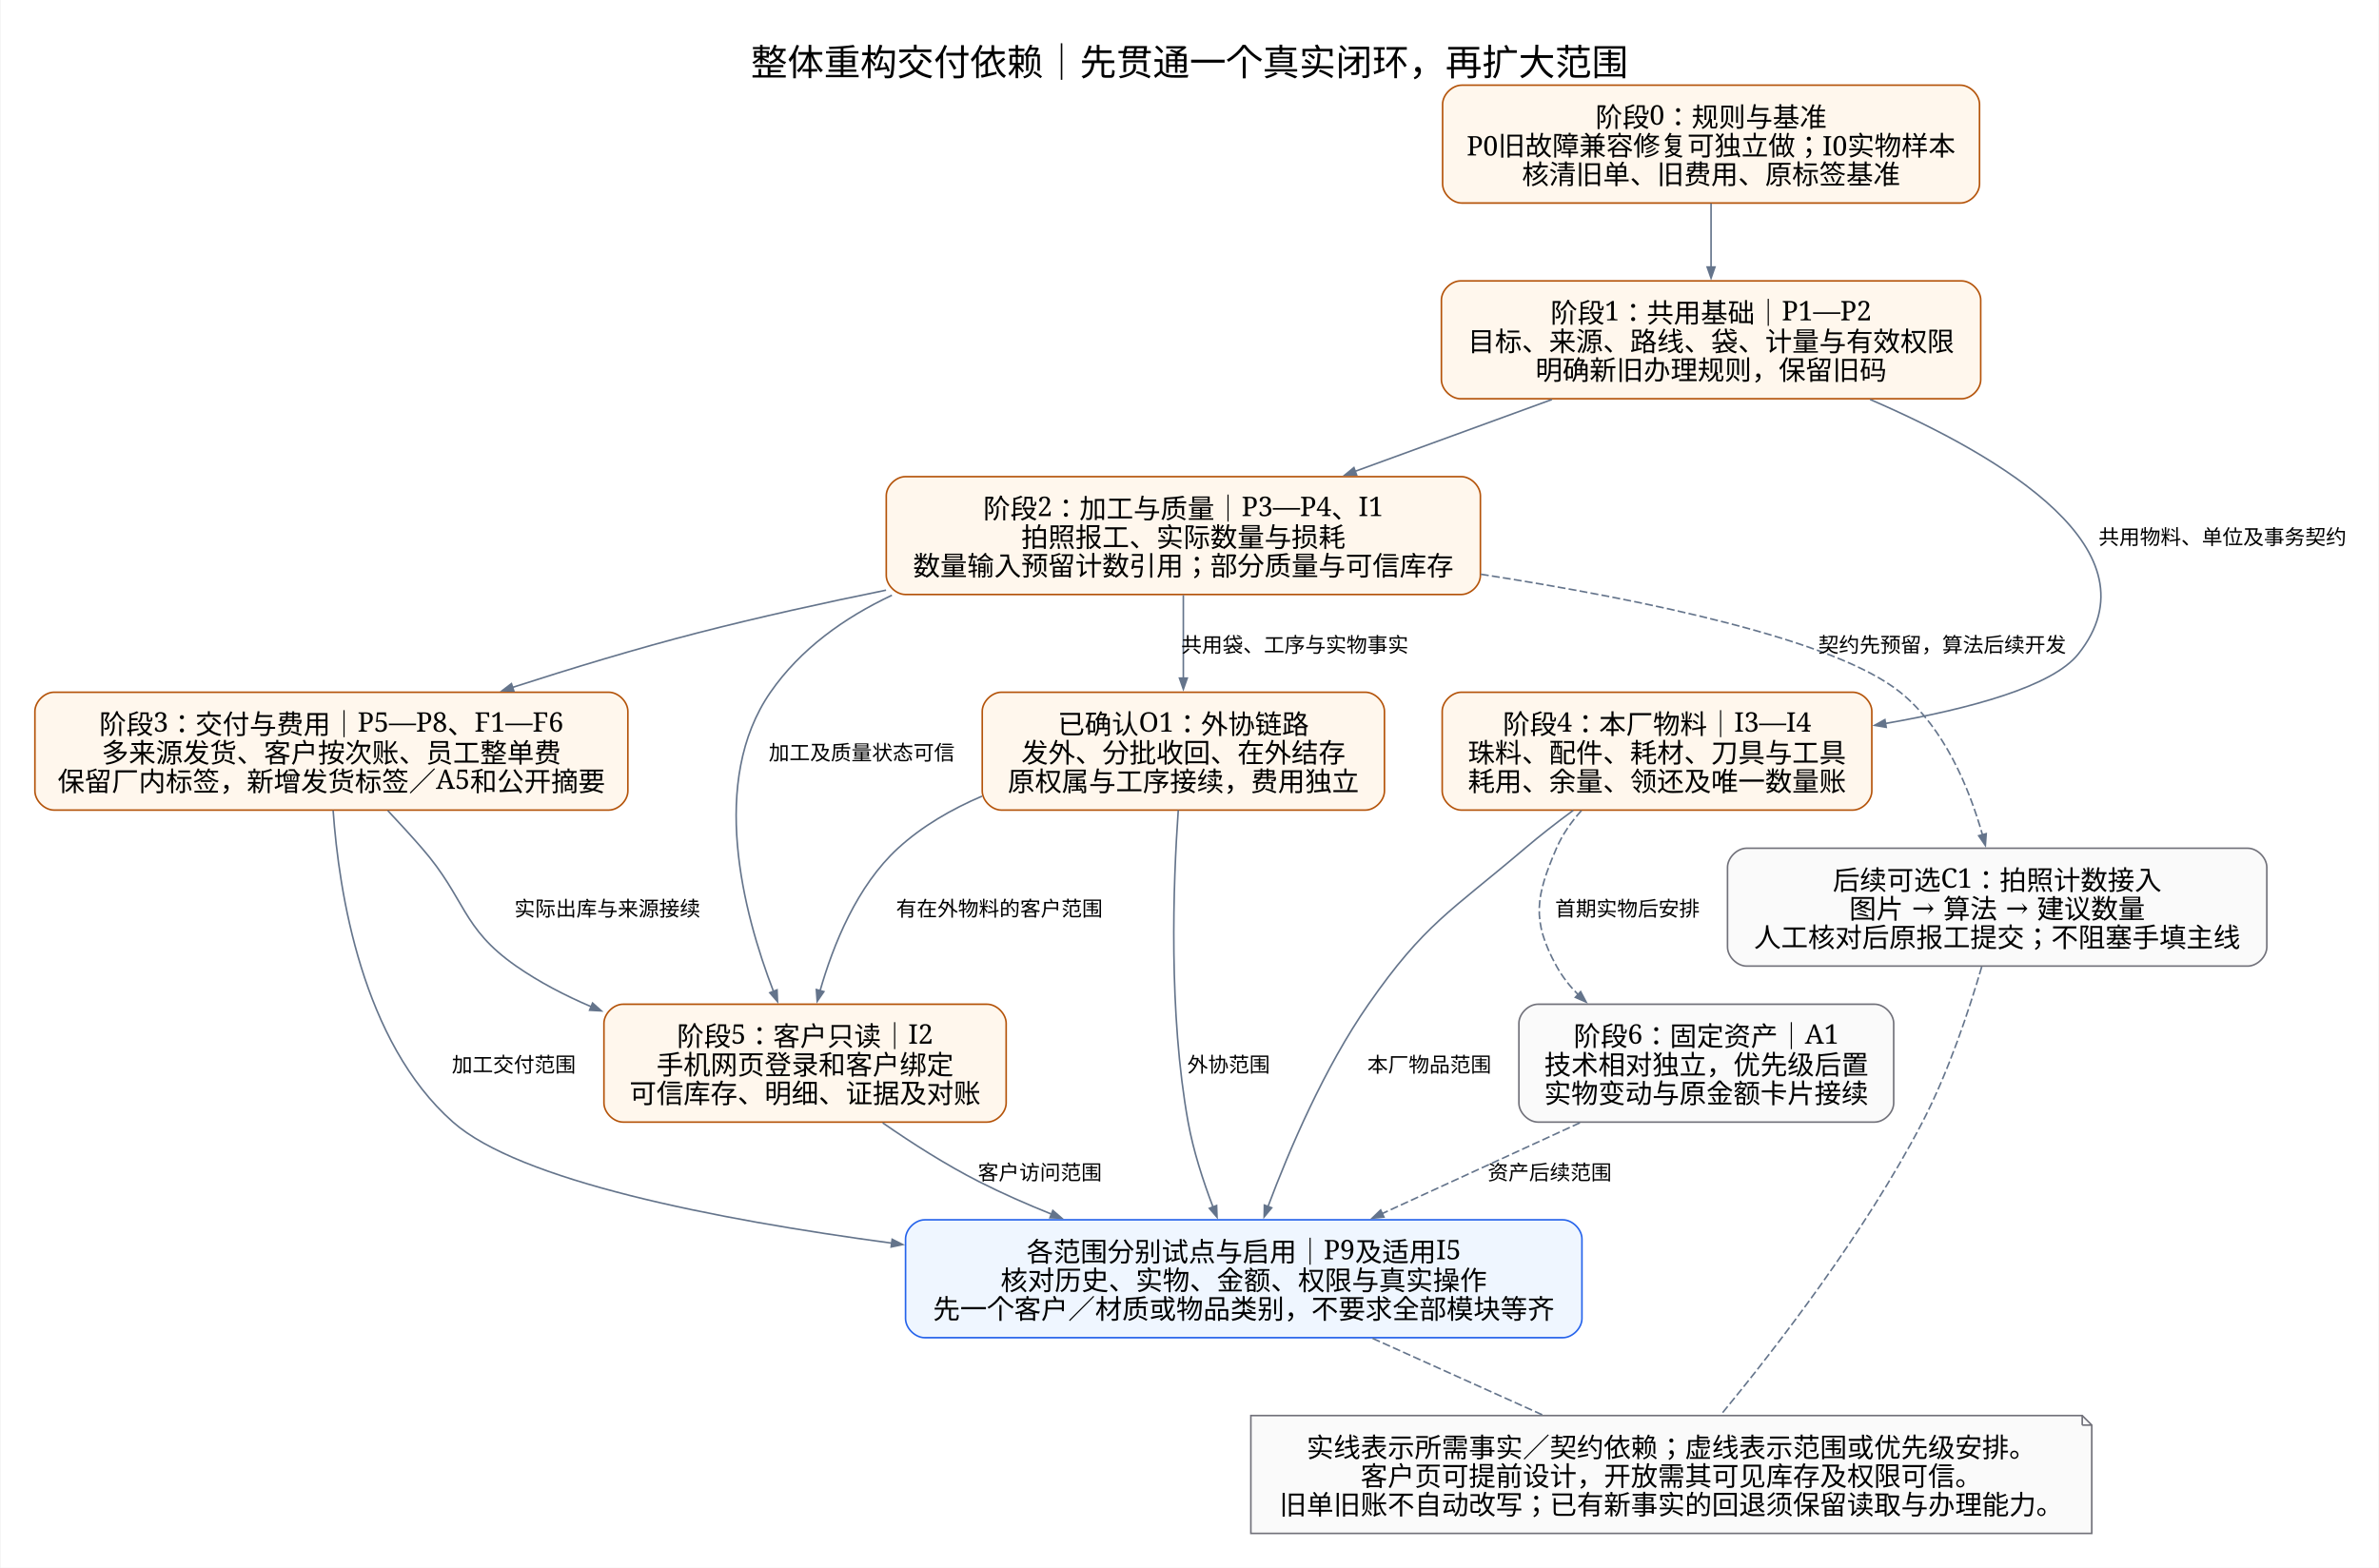
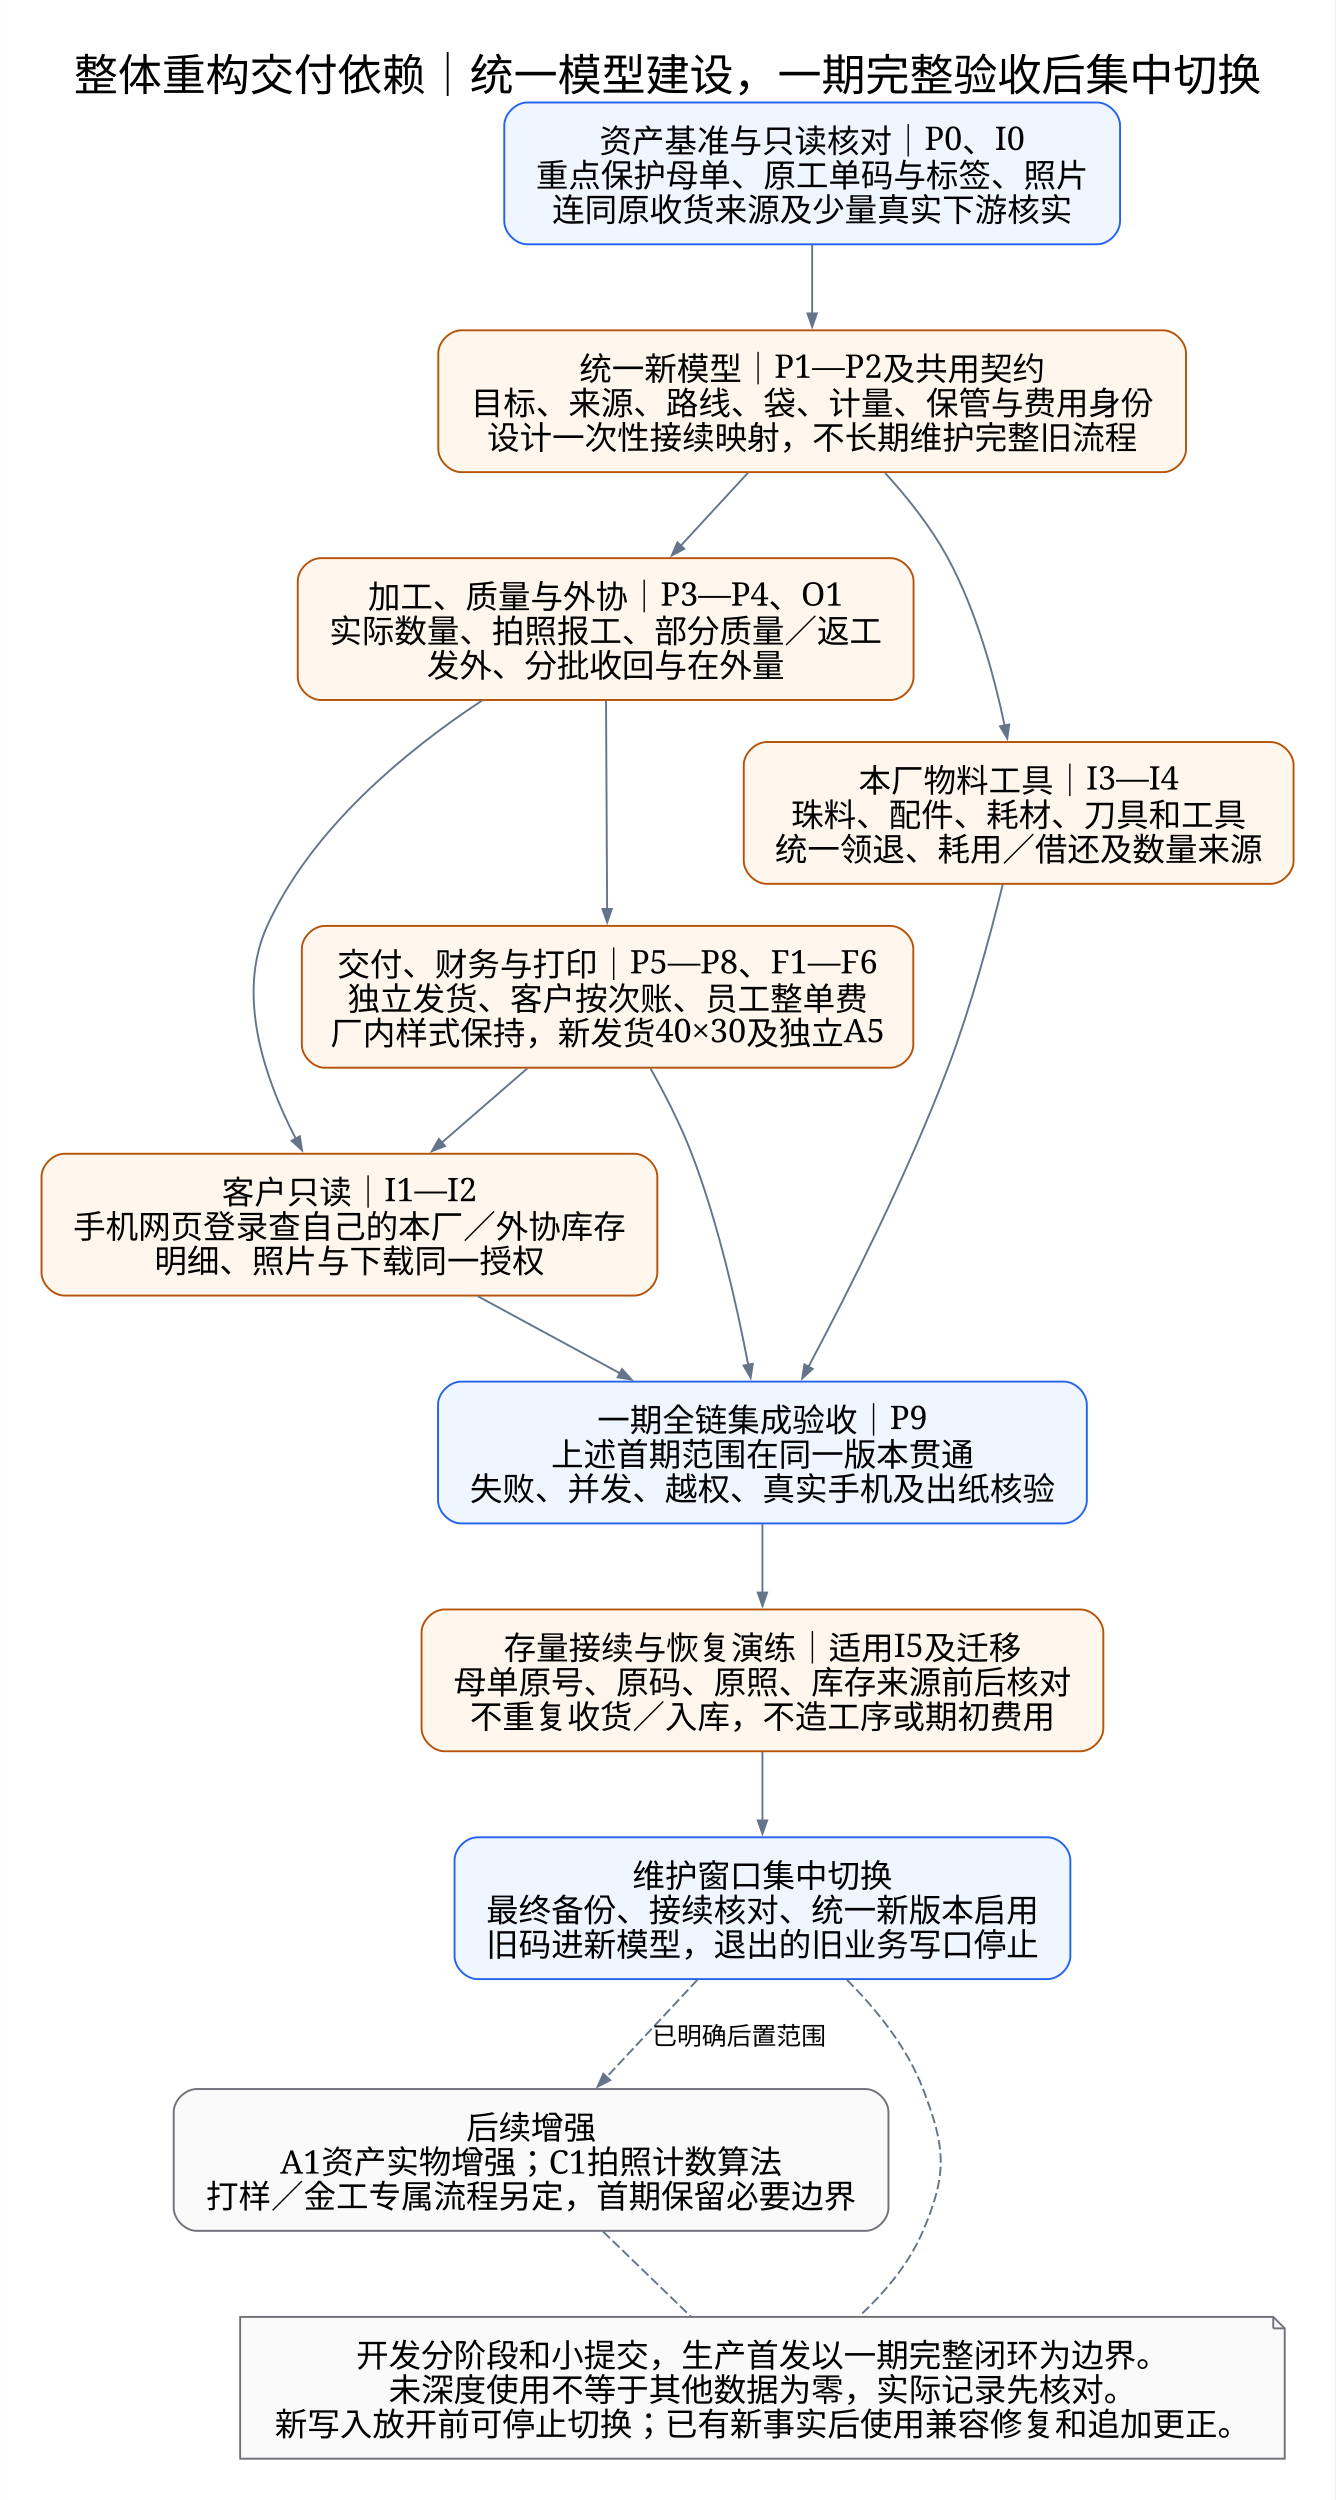
- <svg xmlns="http://www.w3.org/2000/svg" width="1496pt" height="986pt" viewBox="0.00 0.00 1495.99 986.48">
-   <g id="graph0" class="graph" transform="scale(1 1) rotate(0) translate(21.6 964.88)">
-     <polygon fill="white" stroke="none" points="-21.6,21.6 -21.6,-964.88 1474.39,-964.88 1474.39,21.6 -21.6,21.6" />
-     <text text-anchor="middle" x="726.4" y="-917.43" font-family="SimSun" font-size="23.00">整体重构交付依赖｜先贯通一个真实闭环，再扩大范围</text>
+ <svg xmlns="http://www.w3.org/2000/svg" width="698pt" height="1307pt" viewBox="0.00 0.00 698.00 1307.46">
+   <g id="graph0" class="graph" transform="scale(1 1) rotate(0) translate(21.6 1285.86)">
+     <polygon fill="white" stroke="none" points="-21.6,21.6 -21.6,-1285.86 676.4,-1285.86 676.4,21.6 -21.6,21.6" />
+     <text text-anchor="middle" x="327.4" y="-1238.41" font-family="SimSun" font-size="23.00">整体重构交付依赖｜统一模型建设，一期完整验收后集中切换</text>
    <g id="node1" class="node">
-       <path fill="#fff7ed" stroke="#b45309" d="M1211.43,-911.28C1211.43,-911.28 897.63,-911.28 897.63,-911.28 891.63,-911.28 885.63,-905.28 885.63,-899.28 885.63,-899.28 885.63,-849.12 885.63,-849.12 885.63,-843.12 891.63,-837.12 897.63,-837.12 897.63,-837.12 1211.43,-837.12 1211.43,-837.12 1217.43,-837.12 1223.43,-843.12 1223.43,-849.12 1223.43,-849.12 1223.43,-899.28 1223.43,-899.28 1223.43,-905.28 1217.43,-911.28 1211.43,-911.28" />
-       <text text-anchor="middle" x="1054.53" y="-885.05" font-family="SimSun" font-size="17.00">阶段0：规则与基准</text>
-       <text text-anchor="middle" x="1054.53" y="-867.05" font-family="SimSun" font-size="17.00">P0旧故障兼容修复可独立做；I0实物样本</text>
-       <text text-anchor="middle" x="1054.53" y="-849.05" font-family="SimSun" font-size="17.00">核清旧单、旧费用、原标签基准</text>
+       <path fill="#eff6ff" stroke="#2563eb" d="M552.05,-1232.26C552.05,-1232.26 254,-1232.26 254,-1232.26 248,-1232.26 242,-1226.26 242,-1220.26 242,-1220.26 242,-1170.1 242,-1170.1 242,-1164.1 248,-1158.1 254,-1158.1 254,-1158.1 552.05,-1158.1 552.05,-1158.1 558.05,-1158.1 564.05,-1164.1 564.05,-1170.1 564.05,-1170.1 564.05,-1220.26 564.05,-1220.26 564.05,-1226.26 558.05,-1232.26 552.05,-1232.26" />
+       <text text-anchor="middle" x="403.02" y="-1206.03" font-family="SimSun" font-size="17.00">资产基准与只读核对｜P0、I0</text>
+       <text text-anchor="middle" x="403.02" y="-1188.03" font-family="SimSun" font-size="17.00">重点保护母单、原工单码与标签、照片</text>
+       <text text-anchor="middle" x="403.02" y="-1170.03" font-family="SimSun" font-size="17.00">连同原收货来源及少量真实下游核实</text>
    </g>
    <g id="node2" class="node">
-       <path fill="#fff7ed" stroke="#b45309" d="M1212.18,-788.12C1212.18,-788.12 896.88,-788.12 896.88,-788.12 890.88,-788.12 884.88,-782.12 884.88,-776.12 884.88,-776.12 884.88,-725.96 884.88,-725.96 884.88,-719.96 890.88,-713.96 896.88,-713.96 896.88,-713.96 1212.18,-713.96 1212.18,-713.96 1218.18,-713.96 1224.18,-719.96 1224.18,-725.96 1224.18,-725.96 1224.18,-776.12 1224.18,-776.12 1224.18,-782.12 1218.18,-788.12 1212.18,-788.12" />
-       <text text-anchor="middle" x="1054.53" y="-761.89" font-family="SimSun" font-size="17.00">阶段1：共用基础｜P1—P2</text>
-       <text text-anchor="middle" x="1054.53" y="-743.89" font-family="SimSun" font-size="17.00">目标、来源、路线、袋、计量与有效权限</text>
-       <text text-anchor="middle" x="1054.53" y="-725.89" font-family="SimSun" font-size="17.00">明确新旧办理规则，保留旧码</text>
+       <path fill="#fff7ed" stroke="#b45309" d="M586.55,-1113.1C586.55,-1113.1 219.5,-1113.1 219.5,-1113.1 213.5,-1113.1 207.5,-1107.1 207.5,-1101.1 207.5,-1101.1 207.5,-1050.94 207.5,-1050.94 207.5,-1044.94 213.5,-1038.94 219.5,-1038.94 219.5,-1038.94 586.55,-1038.94 586.55,-1038.94 592.55,-1038.94 598.55,-1044.94 598.55,-1050.94 598.55,-1050.94 598.55,-1101.1 598.55,-1101.1 598.55,-1107.1 592.55,-1113.1 586.55,-1113.1" />
+       <text text-anchor="middle" x="403.02" y="-1086.87" font-family="SimSun" font-size="17.00">统一新模型｜P1—P2及共用契约</text>
+       <text text-anchor="middle" x="403.02" y="-1068.87" font-family="SimSun" font-size="17.00">目标、来源、路线、袋、计量、保管与费用身份</text>
+       <text text-anchor="middle" x="403.02" y="-1050.87" font-family="SimSun" font-size="17.00">设计一次性接续映射，不长期维护完整旧流程</text>
    </g>
    <g id="edge1" class="edge">
-       <path fill="none" stroke="#64748b" d="M1054.53,-836.85C1054.53,-824.27 1054.53,-810.02 1054.53,-796.84" />
-       <polygon fill="#64748b" stroke="#64748b" points="1056.98,-796.88 1054.53,-789.88 1052.08,-796.88 1056.98,-796.88" />
+       <path fill="none" stroke="#64748b" d="M403.02,-1157.75C403.02,-1146.4 403.02,-1133.75 403.02,-1121.89" />
+       <polygon fill="#64748b" stroke="#64748b" points="405.48,-1121.94 403.03,-1114.94 400.58,-1121.94 405.48,-1121.94" />
    </g>
    <g id="node3" class="node">
-       <path fill="#fff7ed" stroke="#b45309" d="M897.42,-664.96C897.42,-664.96 547.62,-664.96 547.62,-664.96 541.62,-664.96 535.62,-658.96 535.62,-652.96 535.62,-652.96 535.62,-602.8 535.62,-602.8 535.62,-596.8 541.62,-590.8 547.62,-590.8 547.62,-590.8 897.42,-590.8 897.42,-590.8 903.42,-590.8 909.42,-596.8 909.42,-602.8 909.42,-602.8 909.42,-652.96 909.42,-652.96 909.42,-658.96 903.42,-664.96 897.42,-664.96" />
-       <text text-anchor="middle" x="722.52" y="-638.73" font-family="SimSun" font-size="17.00">阶段2：加工与质量｜P3—P4、I1</text>
-       <text text-anchor="middle" x="722.52" y="-620.73" font-family="SimSun" font-size="17.00">拍照报工、实际数量与损耗</text>
-       <text text-anchor="middle" x="722.52" y="-602.73" font-family="SimSun" font-size="17.00">数量输入预留计数引用；部分质量与可信库存</text>
+       <path fill="#fff7ed" stroke="#b45309" d="M444.05,-993.94C444.05,-993.94 146,-993.94 146,-993.94 140,-993.94 134,-987.94 134,-981.94 134,-981.94 134,-931.78 134,-931.78 134,-925.78 140,-919.78 146,-919.78 146,-919.78 444.05,-919.78 444.05,-919.78 450.05,-919.78 456.05,-925.78 456.05,-931.78 456.05,-931.78 456.05,-981.94 456.05,-981.94 456.05,-987.94 450.05,-993.94 444.05,-993.94" />
+       <text text-anchor="middle" x="295.02" y="-967.71" font-family="SimSun" font-size="17.00">加工、质量与外协｜P3—P4、O1</text>
+       <text text-anchor="middle" x="295.02" y="-949.71" font-family="SimSun" font-size="17.00">实际数量、拍照报工、部分质量／返工</text>
+       <text text-anchor="middle" x="295.02" y="-931.71" font-family="SimSun" font-size="17.00">发外、分批收回与在外量</text>
    </g>
    <g id="edge2" class="edge">
-       <path fill="none" stroke="#64748b" d="M954.46,-713.52C915.35,-699.25 870.41,-682.85 830.57,-668.31" />
-       <polygon fill="#64748b" stroke="#64748b" points="831.51,-666.04 824.09,-665.94 829.83,-670.65 831.51,-666.04" />
+       <path fill="none" stroke="#64748b" d="M369.45,-1038.59C358.27,-1026.47 345.73,-1012.86 334.17,-1000.32" />
+       <polygon fill="#64748b" stroke="#64748b" points="336.16,-998.86 329.61,-995.38 332.55,-1002.19 336.16,-998.86" />
    </g>
    <g id="node5" class="node">
-       <path fill="#fff7ed" stroke="#b45309" d="M1143.67,-529.3C1143.67,-529.3 897.38,-529.3 897.38,-529.3 891.38,-529.3 885.38,-523.3 885.38,-517.3 885.38,-517.3 885.38,-467.14 885.38,-467.14 885.38,-461.14 891.38,-455.14 897.38,-455.14 897.38,-455.14 1143.67,-455.14 1143.67,-455.14 1149.67,-455.14 1155.67,-461.14 1155.67,-467.14 1155.67,-467.14 1155.67,-517.3 1155.67,-517.3 1155.67,-523.3 1149.67,-529.3 1143.67,-529.3" />
-       <text text-anchor="middle" x="1020.52" y="-503.07" font-family="SimSun" font-size="17.00">阶段4：本厂物料｜I3—I4</text>
-       <text text-anchor="middle" x="1020.52" y="-485.07" font-family="SimSun" font-size="17.00">珠料、配件、耗材、刀具与工具</text>
-       <text text-anchor="middle" x="1020.52" y="-467.07" font-family="SimSun" font-size="17.00">耗用、余量、领还及唯一数量账</text>
+       <path fill="#fff7ed" stroke="#b45309" d="M642.8,-897.78C642.8,-897.78 379.25,-897.78 379.25,-897.78 373.25,-897.78 367.25,-891.78 367.25,-885.78 367.25,-885.78 367.25,-835.62 367.25,-835.62 367.25,-829.62 373.25,-823.62 379.25,-823.62 379.25,-823.62 642.8,-823.62 642.8,-823.62 648.8,-823.62 654.8,-829.62 654.8,-835.62 654.8,-835.62 654.8,-885.78 654.8,-885.78 654.8,-891.78 648.8,-897.78 642.8,-897.78" />
+       <text text-anchor="middle" x="511.02" y="-871.55" font-family="SimSun" font-size="17.00">本厂物料工具｜I3—I4</text>
+       <text text-anchor="middle" x="511.02" y="-853.55" font-family="SimSun" font-size="17.00">珠料、配件、耗材、刀具和工具</text>
+       <text text-anchor="middle" x="511.02" y="-835.55" font-family="SimSun" font-size="17.00">统一领退、耗用／借还及数量来源</text>
+     </g>
+     <g id="edge3" class="edge">
+       <path fill="none" stroke="#64748b" d="M441.17,-1038.51C453.1,-1025.41 465.39,-1009.9 474.02,-993.94 488.83,-966.58 498.16,-932.75 503.74,-906.16" />
+       <polygon fill="#64748b" stroke="#64748b" points="506.08,-906.98 505.06,-899.63 501.27,-906.01 506.08,-906.98" />
+     </g>
+     <g id="node4" class="node">
+       <path fill="#fff7ed" stroke="#b45309" d="M443.92,-801.62C443.92,-801.62 148.12,-801.62 148.12,-801.62 142.12,-801.62 136.12,-795.62 136.12,-789.62 136.12,-789.62 136.12,-739.46 136.12,-739.46 136.12,-733.46 142.12,-727.46 148.12,-727.46 148.12,-727.46 443.92,-727.46 443.92,-727.46 449.92,-727.46 455.92,-733.46 455.92,-739.46 455.92,-739.46 455.92,-789.62 455.92,-789.62 455.92,-795.62 449.92,-801.62 443.92,-801.62" />
+       <text text-anchor="middle" x="296.02" y="-775.39" font-family="SimSun" font-size="17.00">交付、财务与打印｜P5—P8、F1—F6</text>
+       <text text-anchor="middle" x="296.02" y="-757.39" font-family="SimSun" font-size="17.00">独立发货、客户按次账、员工整单费</text>
+       <text text-anchor="middle" x="296.02" y="-739.39" font-family="SimSun" font-size="17.00">厂内样式保持，新发货40×30及独立A5</text>
    </g>
    <g id="edge4" class="edge">
-       <path fill="none" stroke="#64748b" d="M1154.6,-713.52C1238.56,-677.28 1337.14,-617.92 1285.53,-553.3 1269.25,-532.92 1217.59,-518.94 1164.16,-509.63" />
-       <polygon fill="#64748b" stroke="#64748b" points="1164.72,-507.24 1157.41,-508.48 1163.9,-512.07 1164.72,-507.24" />
-       <text text-anchor="middle" x="1376.29" y="-622.28" font-family="SimSun" font-size="13.00">共用物料、单位及事务契约</text>
-     </g>
-     <g id="node4" class="node">
-       <path fill="#fff7ed" stroke="#b45309" d="M361.05,-529.3C361.05,-529.3 12,-529.3 12,-529.3 6,-529.3 0,-523.3 0,-517.3 0,-517.3 0,-467.14 0,-467.14 0,-461.14 6,-455.14 12,-455.14 12,-455.14 361.05,-455.14 361.05,-455.14 367.05,-455.14 373.05,-461.14 373.05,-467.14 373.05,-467.14 373.05,-517.3 373.05,-517.3 373.05,-523.3 367.05,-529.3 361.05,-529.3" />
-       <text text-anchor="middle" x="186.52" y="-503.07" font-family="SimSun" font-size="17.00">阶段3：交付与费用｜P5—P8、F1—F6</text>
-       <text text-anchor="middle" x="186.52" y="-485.07" font-family="SimSun" font-size="17.00">多来源发货、客户按次账、员工整单费</text>
-       <text text-anchor="middle" x="186.52" y="-467.07" font-family="SimSun" font-size="17.00">保留厂内标签，新增发货标签／A5和公开摘要</text>
-     </g>
-     <g id="edge3" class="edge">
-       <path fill="none" stroke="#64748b" d="M535.47,-593.53C496.32,-585.57 455.42,-576.53 417.52,-566.8 378.99,-556.9 337.42,-544.28 300.31,-532.3" />
-       <polygon fill="#64748b" stroke="#64748b" points="301.31,-530.05 293.9,-530.22 299.8,-534.71 301.31,-530.05" />
+       <path fill="none" stroke="#64748b" d="M295.22,-919.61C295.38,-888.49 295.62,-843.52 295.79,-810.18" />
+       <polygon fill="#64748b" stroke="#64748b" points="298.24,-810.5 295.83,-803.49 293.34,-810.47 298.24,-810.5" />
    </g>
    <g id="node6" class="node">
-       <path fill="#fff7ed" stroke="#b45309" d="M599.05,-332.98C599.05,-332.98 370,-332.98 370,-332.98 364,-332.98 358,-326.98 358,-320.98 358,-320.98 358,-270.82 358,-270.82 358,-264.82 364,-258.82 370,-258.82 370,-258.82 599.05,-258.82 599.05,-258.82 605.05,-258.82 611.05,-264.82 611.05,-270.82 611.05,-270.82 611.05,-320.98 611.05,-320.98 611.05,-326.98 605.05,-332.98 599.05,-332.98" />
-       <text text-anchor="middle" x="484.52" y="-306.75" font-family="SimSun" font-size="17.00">阶段5：客户只读｜I2</text>
-       <text text-anchor="middle" x="484.52" y="-288.75" font-family="SimSun" font-size="17.00">手机网页登录和客户绑定</text>
-       <text text-anchor="middle" x="484.52" y="-270.75" font-family="SimSun" font-size="17.00">可信库存、明细、证据及对账</text>
+       <path fill="#fff7ed" stroke="#b45309" d="M310.05,-682.46C310.05,-682.46 12,-682.46 12,-682.46 6,-682.46 0,-676.46 0,-670.46 0,-670.46 0,-620.3 0,-620.3 0,-614.3 6,-608.3 12,-608.3 12,-608.3 310.05,-608.3 310.05,-608.3 316.05,-608.3 322.05,-614.3 322.05,-620.3 322.05,-620.3 322.05,-670.46 322.05,-670.46 322.05,-676.46 316.05,-682.46 310.05,-682.46" />
+       <text text-anchor="middle" x="161.02" y="-656.23" font-family="SimSun" font-size="17.00">客户只读｜I1—I2</text>
+       <text text-anchor="middle" x="161.02" y="-638.23" font-family="SimSun" font-size="17.00">手机网页登录查自己的本厂／外协库存</text>
+       <text text-anchor="middle" x="161.02" y="-620.23" font-family="SimSun" font-size="17.00">明细、照片与下载同一授权</text>
    </g>
    <g id="edge5" class="edge">
-       <path fill="none" stroke="#64748b" d="M539.18,-590.33C509.09,-576.17 481.63,-556.53 462.77,-529.3 424.12,-473.49 445.38,-391.19 464.68,-340.98" />
-       <polygon fill="#64748b" stroke="#64748b" points="466.9,-342.02 467.2,-334.61 462.35,-340.22 466.9,-342.02" />
-       <text text-anchor="middle" x="520.15" y="-486.62" font-family="SimSun" font-size="13.00">加工及质量状态可信</text>
+       <path fill="none" stroke="#64748b" d="M230.39,-919.51C189.86,-892.75 141.07,-852.26 118.02,-801.62 101.67,-765.68 116.44,-722.17 132.97,-690.36" />
+       <polygon fill="#64748b" stroke="#64748b" points="135.08,-691.61 136.24,-684.28 130.77,-689.28 135.08,-691.61" />
+     </g>
+     <g id="edge6" class="edge">
+       <path fill="none" stroke="#64748b" d="M254.05,-727.11C239.83,-714.77 223.83,-700.89 209.17,-688.16" />
+       <polygon fill="#64748b" stroke="#64748b" points="211.01,-686.52 204.12,-683.78 207.8,-690.22 211.01,-686.52" />
+     </g>
+     <g id="node7" class="node">
+       <path fill="#eff6ff" stroke="#2563eb" d="M534.67,-563.3C534.67,-563.3 219.38,-563.3 219.38,-563.3 213.38,-563.3 207.37,-557.3 207.37,-551.3 207.37,-551.3 207.37,-501.14 207.37,-501.14 207.37,-495.14 213.37,-489.14 219.37,-489.14 219.37,-489.14 534.67,-489.14 534.67,-489.14 540.67,-489.14 546.67,-495.14 546.67,-501.14 546.67,-501.14 546.67,-551.3 546.67,-551.3 546.67,-557.3 540.67,-563.3 534.67,-563.3" />
+       <text text-anchor="middle" x="377.02" y="-537.07" font-family="SimSun" font-size="17.00">一期全链集成验收｜P9</text>
+       <text text-anchor="middle" x="377.02" y="-519.07" font-family="SimSun" font-size="17.00">上述首期范围在同一版本贯通</text>
+       <text text-anchor="middle" x="377.02" y="-501.07" font-family="SimSun" font-size="17.00">失败、并发、越权、真实手机及出纸核验</text>
+     </g>
+     <g id="edge7" class="edge">
+       <path fill="none" stroke="#64748b" d="M318.52,-726.98C326.17,-713.37 334.24,-697.57 340.02,-682.46 353.85,-646.36 363.59,-603.49 369.6,-571.96" />
+       <polygon fill="#64748b" stroke="#64748b" points="371.97,-572.61 370.84,-565.28 367.15,-571.71 371.97,-572.61" />
+     </g>
+     <g id="edge8" class="edge">
+       <path fill="none" stroke="#64748b" d="M502.68,-823.22C496.09,-796.34 486.01,-759.12 474.02,-727.46 452.97,-671.86 422.17,-610.73 400.95,-570.82" />
+       <polygon fill="#64748b" stroke="#64748b" points="403.28,-569.98 397.82,-564.96 398.96,-572.29 403.28,-569.98" />
+     </g>
+     <g id="edge9" class="edge">
+       <path fill="none" stroke="#64748b" d="M228.18,-607.95C251.75,-595.17 278.37,-580.73 302.5,-567.64" />
+       <polygon fill="#64748b" stroke="#64748b" points="303.59,-569.84 308.58,-564.35 301.26,-565.53 303.59,-569.84" />
    </g>
    <g id="node8" class="node">
-       <path fill="#fff7ed" stroke="#b45309" d="M837.05,-529.3C837.05,-529.3 608,-529.3 608,-529.3 602,-529.3 596,-523.3 596,-517.3 596,-517.3 596,-467.14 596,-467.14 596,-461.14 602,-455.14 608,-455.14 608,-455.14 837.05,-455.14 837.05,-455.14 843.05,-455.14 849.05,-461.14 849.05,-467.14 849.05,-467.14 849.05,-517.3 849.05,-517.3 849.05,-523.3 843.05,-529.3 837.05,-529.3" />
-       <text text-anchor="middle" x="722.52" y="-503.07" font-family="SimSun" font-size="17.00">已确认O1：外协链路</text>
-       <text text-anchor="middle" x="722.52" y="-485.07" font-family="SimSun" font-size="17.00">发外、分批收回、在外结存</text>
-       <text text-anchor="middle" x="722.52" y="-467.07" font-family="SimSun" font-size="17.00">原权属与工序接续，费用独立</text>
+       <path fill="#fff7ed" stroke="#b45309" d="M543.3,-444.14C543.3,-444.14 210.75,-444.14 210.75,-444.14 204.75,-444.14 198.75,-438.14 198.75,-432.14 198.75,-432.14 198.75,-381.98 198.75,-381.98 198.75,-375.98 204.75,-369.98 210.75,-369.98 210.75,-369.98 543.3,-369.98 543.3,-369.98 549.3,-369.98 555.3,-375.98 555.3,-381.98 555.3,-381.98 555.3,-432.14 555.3,-432.14 555.3,-438.14 549.3,-444.14 543.3,-444.14" />
+       <text text-anchor="middle" x="377.02" y="-417.91" font-family="SimSun" font-size="17.00">存量接续与恢复演练｜适用I5及迁移</text>
+       <text text-anchor="middle" x="377.02" y="-399.91" font-family="SimSun" font-size="17.00">母单原号、原码、原照、库存来源前后核对</text>
+       <text text-anchor="middle" x="377.02" y="-381.91" font-family="SimSun" font-size="17.00">不重复收货／入库，不造工序或期初费用</text>
    </g>
-     <g id="edge6" class="edge">
-       <path fill="none" stroke="#64748b" d="M722.52,-590.36C722.52,-574.15 722.52,-554.92 722.52,-537.87" />
-       <polygon fill="#64748b" stroke="#64748b" points="724.98,-538.21 722.53,-531.21 720.08,-538.21 724.98,-538.21" />
-       <text text-anchor="middle" x="792.65" y="-554.45" font-family="SimSun" font-size="13.00">共用袋、工序与实物事实</text>
+     <g id="edge10" class="edge">
+       <path fill="none" stroke="#64748b" d="M377.02,-488.79C377.02,-477.44 377.02,-464.79 377.02,-452.93" />
+       <polygon fill="#64748b" stroke="#64748b" points="379.48,-452.98 377.03,-445.98 374.58,-452.98 379.48,-452.98" />
    </g>
    <g id="node9" class="node">
-       <path fill="#fafafa" stroke="#71717a" d="M1392.18,-431.14C1392.18,-431.14 1076.88,-431.14 1076.88,-431.14 1070.88,-431.14 1064.88,-425.14 1064.88,-419.14 1064.88,-419.14 1064.88,-368.98 1064.88,-368.98 1064.88,-362.98 1070.88,-356.98 1076.88,-356.98 1076.88,-356.98 1392.18,-356.98 1392.18,-356.98 1398.18,-356.98 1404.18,-362.98 1404.18,-368.98 1404.18,-368.98 1404.18,-419.14 1404.18,-419.14 1404.18,-425.14 1398.18,-431.14 1392.18,-431.14" />
-       <text text-anchor="middle" x="1234.53" y="-404.91" font-family="SimSun" font-size="17.00">后续可选C1：拍照计数接入</text>
-       <text text-anchor="middle" x="1234.53" y="-386.91" font-family="SimSun" font-size="17.00">图片 → 算法 → 建议数量</text>
-       <text text-anchor="middle" x="1234.53" y="-368.91" font-family="SimSun" font-size="17.00">人工核对后原报工提交；不阻塞手填主线</text>
+       <path fill="#eff6ff" stroke="#2563eb" d="M526.05,-324.98C526.05,-324.98 228,-324.98 228,-324.98 222,-324.98 216,-318.98 216,-312.98 216,-312.98 216,-262.82 216,-262.82 216,-256.82 222,-250.82 228,-250.82 228,-250.82 526.05,-250.82 526.05,-250.82 532.05,-250.82 538.05,-256.82 538.05,-262.82 538.05,-262.82 538.05,-312.98 538.05,-312.98 538.05,-318.98 532.05,-324.98 526.05,-324.98" />
+       <text text-anchor="middle" x="377.02" y="-298.75" font-family="SimSun" font-size="17.00">维护窗口集中切换</text>
+       <text text-anchor="middle" x="377.02" y="-280.75" font-family="SimSun" font-size="17.00">最终备份、接续核对、统一新版本启用</text>
+       <text text-anchor="middle" x="377.02" y="-262.75" font-family="SimSun" font-size="17.00">旧码进新模型，退出的旧业务写口停止</text>
    </g>
-     <g id="edge9" class="edge">
-       <path fill="none" stroke="#64748b" stroke-dasharray="5,2" d="M909.69,-603.55C1014.65,-587.21 1132.52,-562.37 1173.53,-529.3 1201.21,-506.97 1216.81,-469.34 1225.29,-439.59" />
-       <polygon fill="#64748b" stroke="#64748b" points="1227.64,-440.29 1227.1,-432.89 1222.91,-439.01 1227.64,-440.29" />
-       <text text-anchor="middle" x="1199.91" y="-554.45" font-family="SimSun" font-size="13.00">契约先预留，算法后续开发</text>
-     </g>
-     <g id="edge10" class="edge">
-       <path fill="none" stroke="#64748b" d="M222,-454.82C229.24,-447.11 236.73,-438.95 243.52,-431.14 271.23,-399.33 268.15,-381.08 302.77,-356.98 317.2,-346.94 333.43,-338.48 350.1,-331.38" />
-       <polygon fill="#64748b" stroke="#64748b" points="350.84,-333.73 356.38,-328.79 348.97,-329.2 350.84,-333.73" />
-       <text text-anchor="middle" x="360.15" y="-388.46" font-family="SimSun" font-size="13.00">实际出库与来源接续</text>
+     <g id="edge11" class="edge">
+       <path fill="none" stroke="#64748b" d="M377.02,-369.63C377.02,-358.28 377.02,-345.63 377.02,-333.77" />
+       <polygon fill="#64748b" stroke="#64748b" points="379.48,-333.82 377.03,-326.82 374.58,-333.82 379.48,-333.82" />
    </g>
    <g id="node10" class="node">
-       <path fill="#eff6ff" stroke="#2563eb" d="M961.3,-197.32C961.3,-197.32 559.75,-197.32 559.75,-197.32 553.75,-197.32 547.75,-191.32 547.75,-185.32 547.75,-185.32 547.75,-135.16 547.75,-135.16 547.75,-129.16 553.75,-123.16 559.75,-123.16 559.75,-123.16 961.3,-123.16 961.3,-123.16 967.3,-123.16 973.3,-129.16 973.3,-135.16 973.3,-135.16 973.3,-185.32 973.3,-185.32 973.3,-191.32 967.3,-197.32 961.3,-197.32" />
-       <text text-anchor="middle" x="760.52" y="-171.09" font-family="SimSun" font-size="17.00">各范围分别试点与启用｜P9及适用I5</text>
-       <text text-anchor="middle" x="760.52" y="-153.09" font-family="SimSun" font-size="17.00">核对历史、实物、金额、权限与真实操作</text>
-       <text text-anchor="middle" x="760.52" y="-135.09" font-family="SimSun" font-size="17.00">先一个客户／材质或物品类别，不要求全部模块等齐</text>
+       <path fill="#fafafa" stroke="#71717a" d="M430.92,-193.32C430.92,-193.32 81.12,-193.32 81.12,-193.32 75.12,-193.32 69.12,-187.32 69.12,-181.32 69.12,-181.32 69.12,-131.16 69.12,-131.16 69.12,-125.16 75.12,-119.16 81.12,-119.16 81.12,-119.16 430.92,-119.16 430.92,-119.16 436.92,-119.16 442.92,-125.16 442.92,-131.16 442.92,-131.16 442.92,-181.32 442.92,-181.32 442.92,-187.32 436.92,-193.32 430.92,-193.32" />
+       <text text-anchor="middle" x="256.02" y="-167.09" font-family="SimSun" font-size="17.00">后续增强</text>
+       <text text-anchor="middle" x="256.02" y="-149.09" font-family="SimSun" font-size="17.00">A1资产实物增强；C1拍照计数算法</text>
+       <text text-anchor="middle" x="256.02" y="-131.09" font-family="SimSun" font-size="17.00">打样／金工专属流程另定，首期保留必要边界</text>
    </g>
    <g id="edge12" class="edge">
-       <path fill="none" stroke="#64748b" d="M187.62,-454.88C191.25,-403.24 205.87,-309.28 263.02,-258.82 304.71,-222.02 426.41,-197.78 539.01,-182.66" />
-       <polygon fill="#64748b" stroke="#64748b" points="539.33,-185.09 545.94,-181.74 538.68,-180.23 539.33,-185.09" />
-       <text text-anchor="middle" x="301.27" y="-290.3" font-family="SimSun" font-size="13.00">加工交付范围</text>
+       <path fill="none" stroke="#64748b" stroke-dasharray="5,2" d="M343,-250.44C328.18,-234.56 310.73,-215.86 295.36,-199.39" />
+       <polygon fill="#64748b" stroke="#64748b" points="297.4,-197.98 290.83,-194.54 293.81,-201.32 297.4,-197.98" />
+       <text text-anchor="middle" x="364.78" y="-216.47" font-family="SimSun" font-size="13.00">已明确后置范围</text>
    </g>
-     <g id="node7" class="node">
-       <path fill="#fafafa" stroke="#71717a" d="M1157.43,-332.98C1157.43,-332.98 945.63,-332.98 945.63,-332.98 939.63,-332.98 933.63,-326.98 933.63,-320.98 933.63,-320.98 933.63,-270.82 933.63,-270.82 933.63,-264.82 939.63,-258.82 945.63,-258.82 945.63,-258.82 1157.43,-258.82 1157.43,-258.82 1163.43,-258.82 1169.43,-264.82 1169.43,-270.82 1169.43,-270.82 1169.43,-320.98 1169.43,-320.98 1169.43,-326.98 1163.43,-332.98 1157.43,-332.98" />
-       <text text-anchor="middle" x="1051.53" y="-306.75" font-family="SimSun" font-size="17.00">阶段6：固定资产｜A1</text>
-       <text text-anchor="middle" x="1051.53" y="-288.75" font-family="SimSun" font-size="17.00">技术相对独立，优先级后置</text>
-       <text text-anchor="middle" x="1051.53" y="-270.75" font-family="SimSun" font-size="17.00">实物变动与原金额卡片接续</text>
-     </g>
-     <g id="edge11" class="edge">
-       <path fill="none" stroke="#64748b" stroke-dasharray="5,2" d="M972.99,-454.87C966.6,-447.74 960.98,-439.77 957.27,-431.14 944.27,-400.85 941.43,-385.88 957.27,-356.98 960.91,-350.36 965.61,-344.36 970.98,-338.95" />
-       <polygon fill="#64748b" stroke="#64748b" points="972.48,-340.9 975.94,-334.34 969.15,-337.31 972.48,-340.9" />
-       <text text-anchor="middle" x="1001.9" y="-388.46" font-family="SimSun" font-size="13.00">首期实物后安排</text>
+     <g id="node11" class="node">
+       <polygon fill="#fafafa" stroke="#71717a" points="644.17,-74.16 103.88,-74.16 103.88,0 650.17,0 650.17,-68.16 644.17,-74.16" />
+       <polyline fill="none" stroke="#71717a" points="644.17,-74.16 644.17,-68.16" />
+       <polyline fill="none" stroke="#71717a" points="650.17,-68.16 644.17,-68.16" />
+       <text text-anchor="middle" x="377.02" y="-47.93" font-family="SimSun" font-size="17.00">开发分阶段和小提交，生产首发以一期完整闭环为边界。</text>
+       <text text-anchor="middle" x="377.02" y="-29.93" font-family="SimSun" font-size="17.00">未深度使用不等于其他数据为零，实际记录先核对。</text>
+       <text text-anchor="middle" x="377.02" y="-11.93" font-family="SimSun" font-size="17.00">新写入放开前可停止切换；已有新事实后使用兼容修复和追加更正。</text>
    </g>
    <g id="edge13" class="edge">
-       <path fill="none" stroke="#64748b" d="M967.77,-454.94C957.51,-447.36 947.01,-439.21 937.52,-431.14 890.46,-391.08 874.33,-383.71 839.02,-332.98 811.26,-293.08 789.32,-241.78 775.78,-205.68" />
-       <polygon fill="#64748b" stroke="#64748b" points="778.1,-204.89 773.37,-199.18 773.5,-206.59 778.1,-204.89" />
-       <text text-anchor="middle" x="877.27" y="-290.3" font-family="SimSun" font-size="13.00">本厂物品范围</text>
+       <path fill="none" stroke="#64748b" stroke-dasharray="5,2" d="M421.22,-250.42C436.92,-234.69 452.75,-214.93 461.02,-193.32 472.81,-162.54 473.91,-149.5 461.02,-119.16 453.82,-102.18 441.12,-87.03 427.74,-74.55" />
    </g>
    <g id="edge14" class="edge">
-       <path fill="none" stroke="#64748b" d="M533.38,-258.33C551.78,-245.57 573.29,-231.83 594.02,-221.32 608.51,-213.98 624.12,-207.11 639.75,-200.83" />
-       <polygon fill="#64748b" stroke="#64748b" points="640.41,-203.2 646.02,-198.35 638.61,-198.64 640.41,-203.2" />
-       <text text-anchor="middle" x="632.27" y="-222.47" font-family="SimSun" font-size="13.00">客户访问范围</text>
-     </g>
-     <g id="edge15" class="edge">
-       <path fill="none" stroke="#64748b" stroke-dasharray="5,2" d="M972.01,-258.38C933.35,-240.62 886.82,-219.25 847.25,-201.07" />
-       <polygon fill="#64748b" stroke="#64748b" points="848.71,-199.05 841.32,-198.35 846.66,-203.5 848.71,-199.05" />
-       <text text-anchor="middle" x="953" y="-222.47" font-family="SimSun" font-size="13.00">资产后续范围</text>
-     </g>
-     <g id="edge7" class="edge">
-       <path fill="none" stroke="#64748b" d="M595.86,-463.91C576.62,-455.69 558.17,-445.01 543.02,-431.14 517.23,-407.52 502.27,-370.52 493.94,-341.34" />
-       <polygon fill="#64748b" stroke="#64748b" points="496.36,-340.91 492.16,-334.8 491.63,-342.2 496.36,-340.91" />
-       <text text-anchor="middle" x="606.77" y="-388.46" font-family="SimSun" font-size="13.00">有在外物料的客户范围</text>
-     </g>
-     <g id="edge8" class="edge">
-       <path fill="none" stroke="#64748b" d="M719.33,-455.04C716.09,-409.02 713.16,-327.32 725.52,-258.82 728.77,-240.86 734.93,-221.82 741.2,-205.37" />
-       <polygon fill="#64748b" stroke="#64748b" points="743.45,-206.34 743.72,-198.93 738.89,-204.55 743.45,-206.34" />
-       <text text-anchor="middle" x="751.02" y="-290.3" font-family="SimSun" font-size="13.00">外协范围</text>
-     </g>
-     <g id="node11" class="node">
-       <polygon fill="#fafafa" stroke="#71717a" points="1288.05,-74.16 765,-74.16 765,0 1294.05,0 1294.05,-68.16 1288.05,-74.16" />
-       <polyline fill="none" stroke="#71717a" points="1288.05,-74.16 1288.05,-68.16" />
-       <polyline fill="none" stroke="#71717a" points="1294.05,-68.16 1288.05,-68.16" />
-       <text text-anchor="middle" x="1029.53" y="-47.93" font-family="SimSun" font-size="17.00">实线表示所需事实／契约依赖；虚线表示范围或优先级安排。</text>
-       <text text-anchor="middle" x="1029.53" y="-29.93" font-family="SimSun" font-size="17.00">客户页可提前设计，开放需其可见库存及权限可信。</text>
-       <text text-anchor="middle" x="1029.53" y="-11.93" font-family="SimSun" font-size="17.00">旧单旧账不自动改写；已有新事实的回退须保留读取与办理能力。</text>
-     </g>
-     <g id="edge17" class="edge">
-       <path fill="none" stroke="#64748b" stroke-dasharray="5,2" d="M1224.82,-356.58C1216.74,-328.91 1203.91,-290.38 1187.53,-258.82 1151.36,-189.18 1095.4,-116.75 1060.7,-74.62" />
-     </g>
-     <g id="edge16" class="edge">
-       <path fill="none" stroke="#64748b" stroke-dasharray="5,2" d="M841.6,-122.72C875.48,-107.46 914.76,-89.77 948.62,-74.52" />
+       <path fill="none" stroke="#64748b" stroke-dasharray="5,2" d="M293.65,-118.81C308.22,-104.71 324.86,-88.59 339.43,-74.49" />
    </g>
  </g>
</svg>
